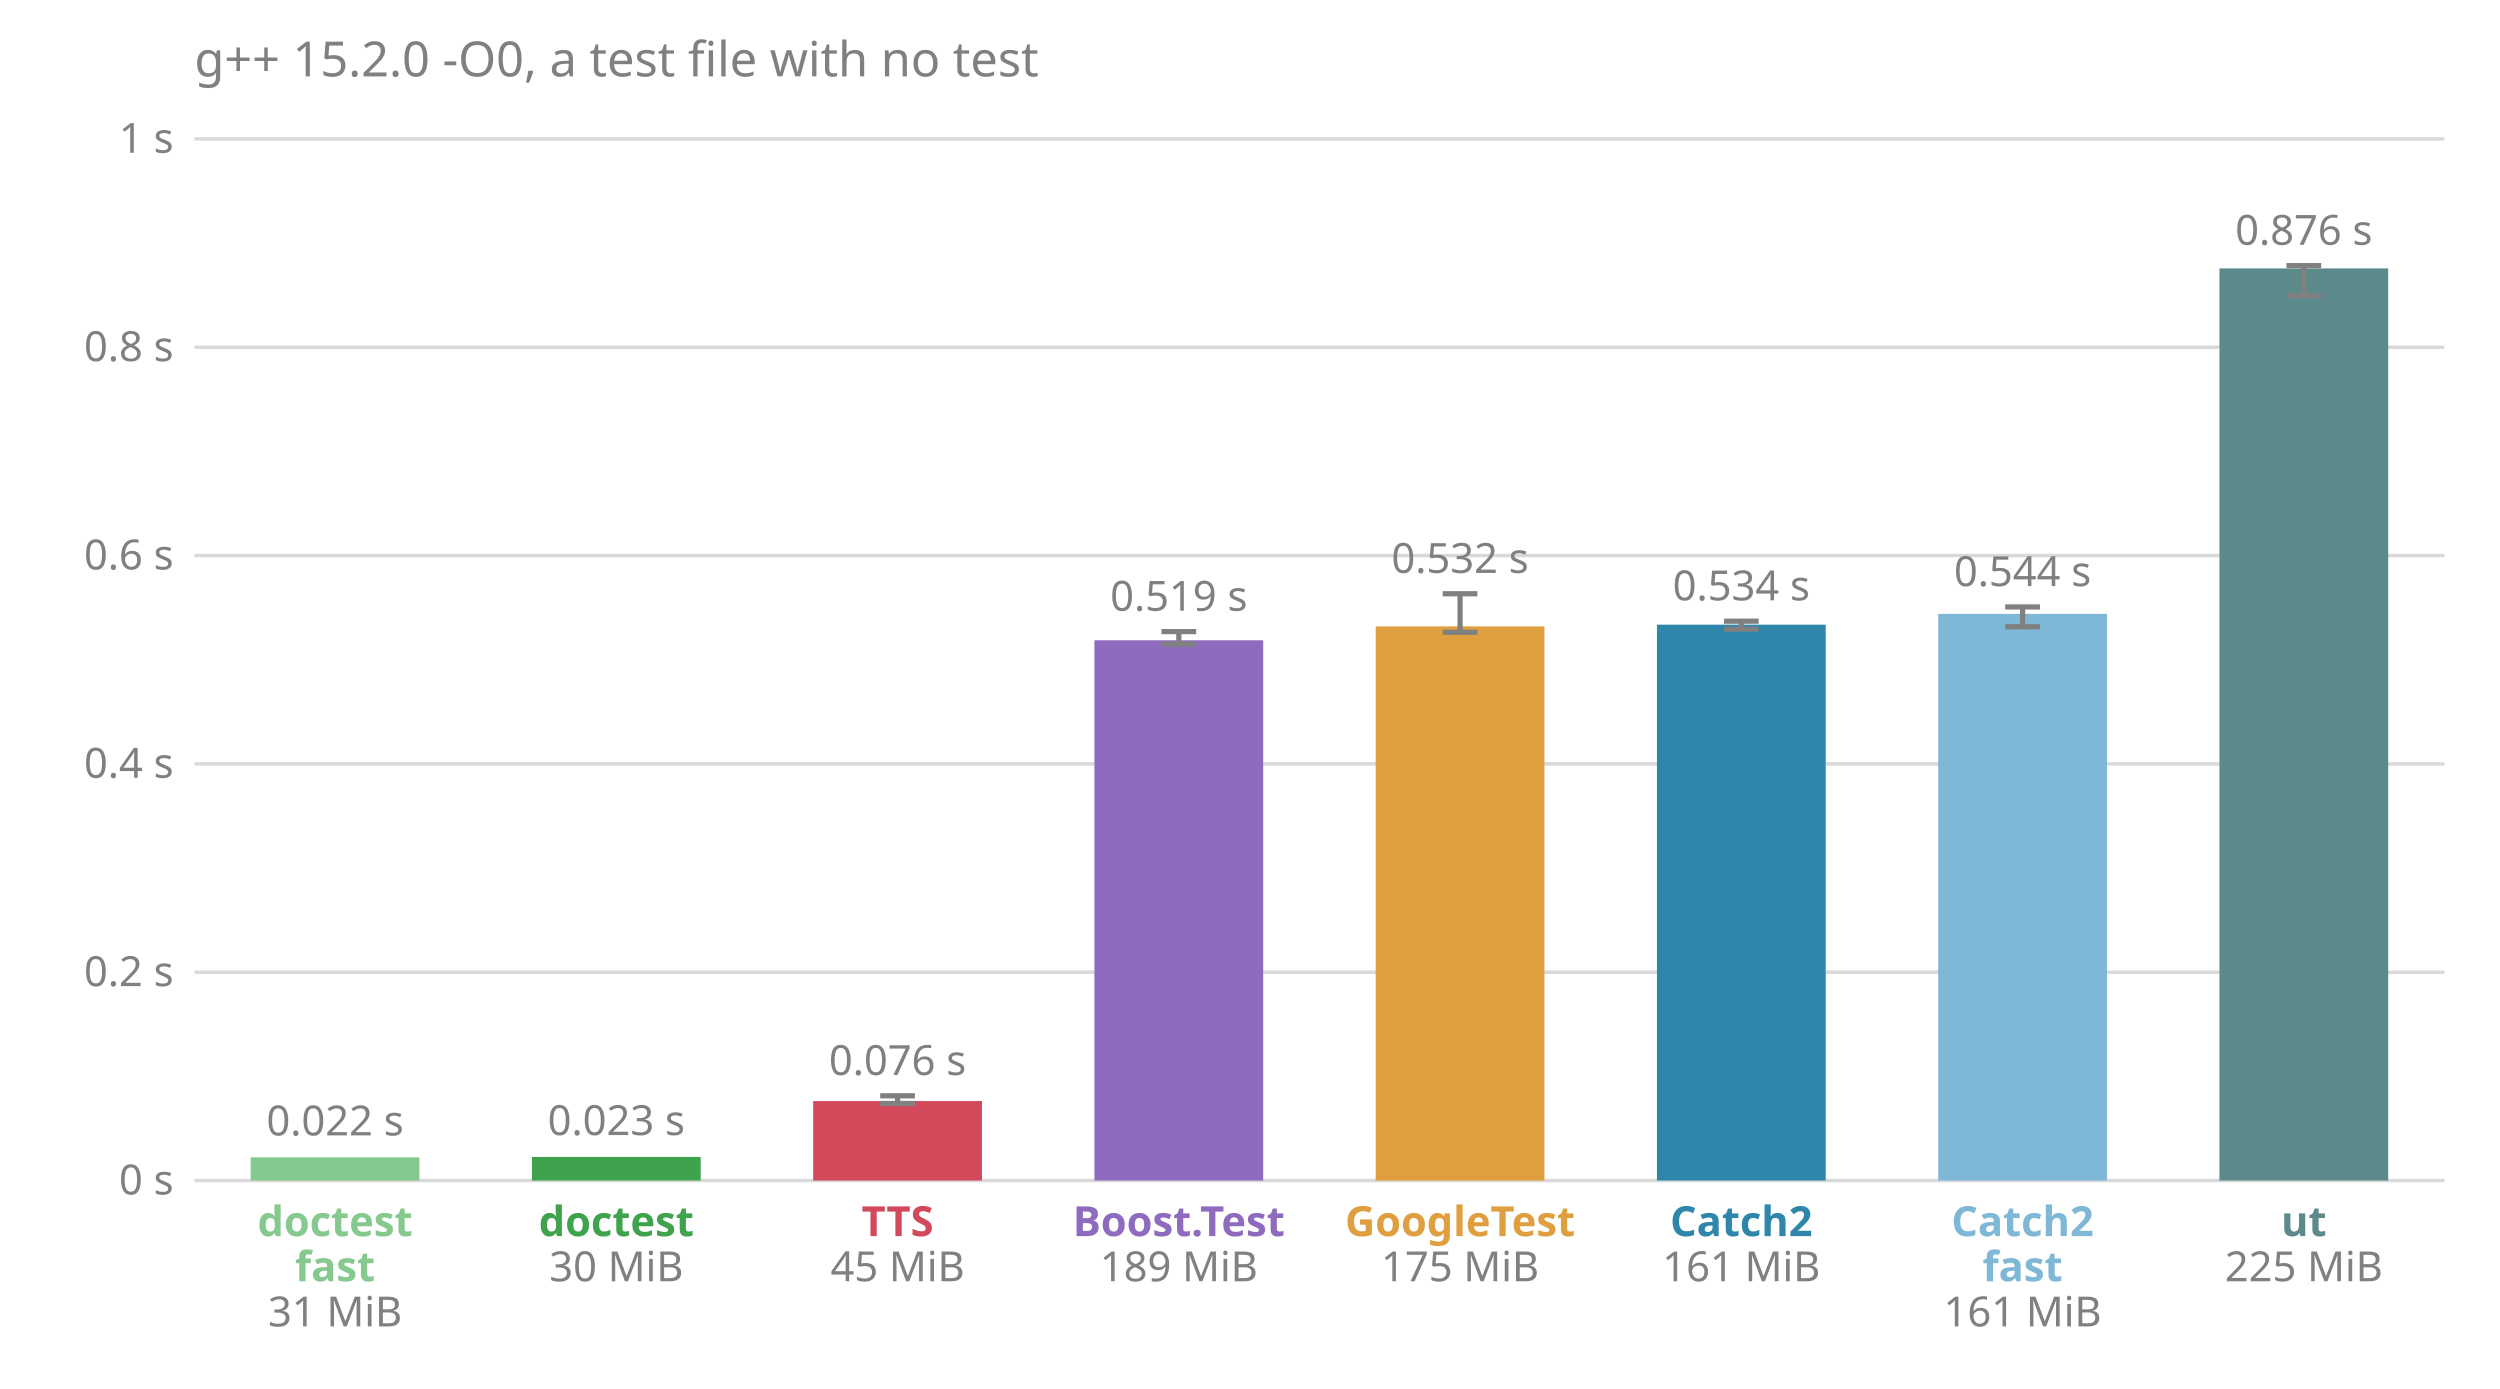
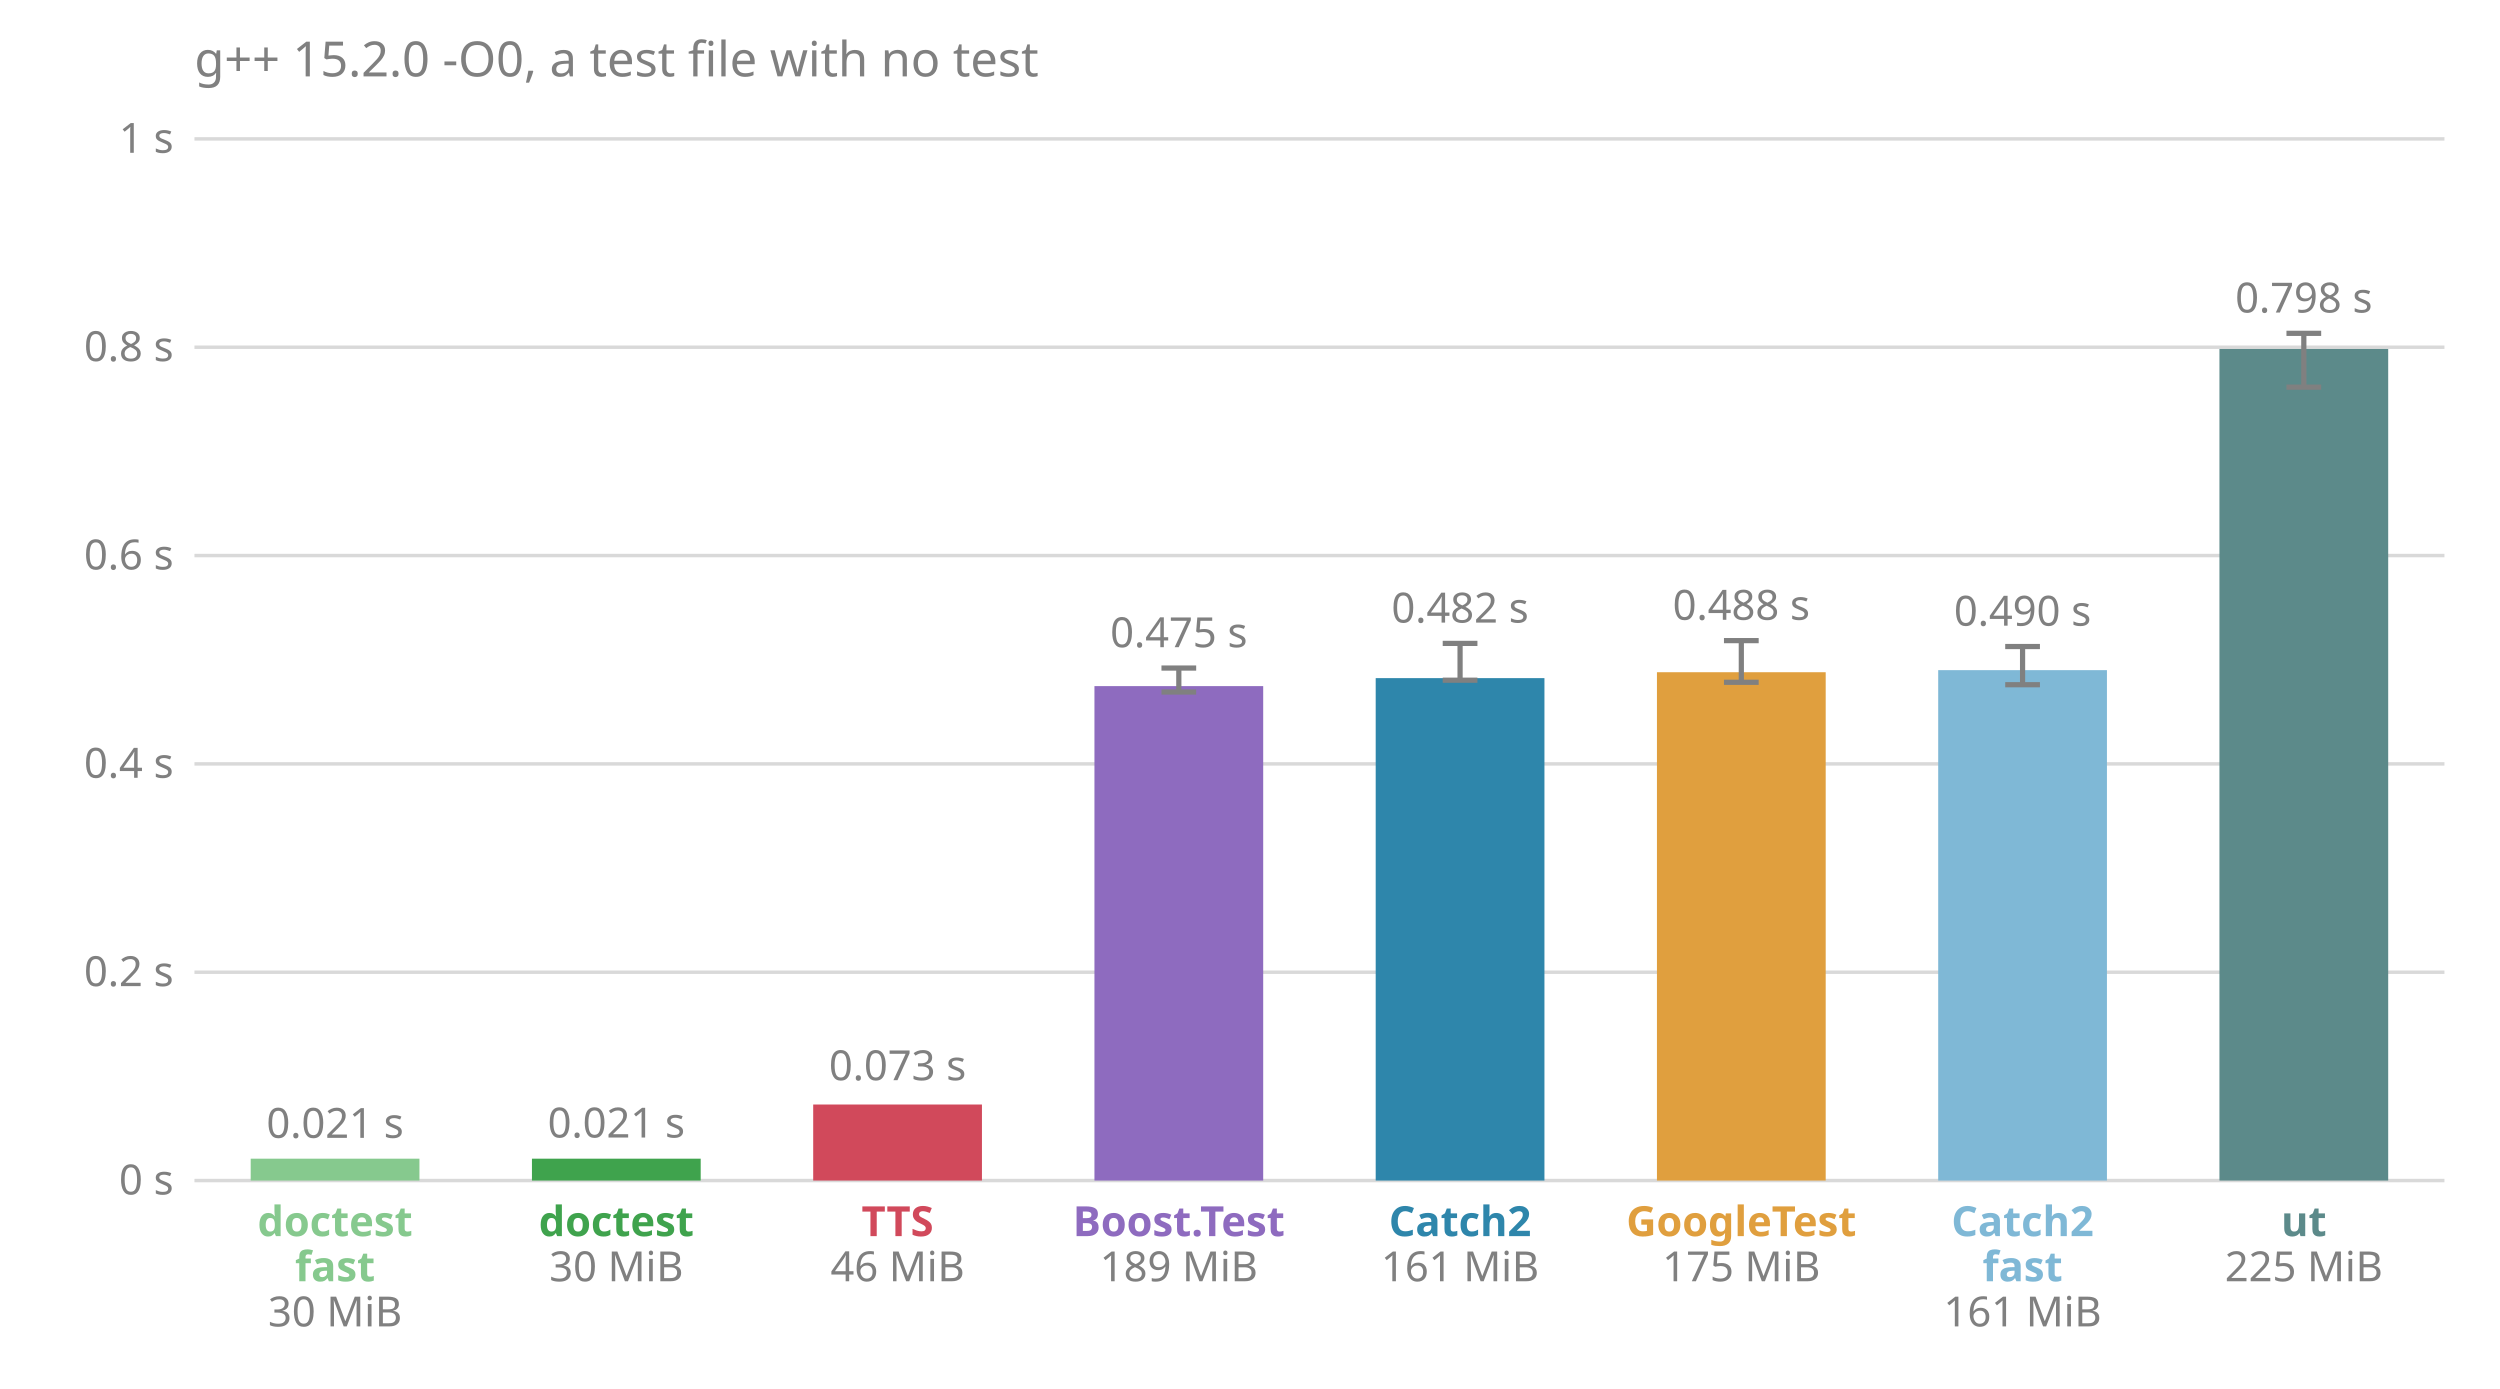
<svg xmlns="http://www.w3.org/2000/svg" viewBox="0 0 720 400" font-family="sans-serif" font-size="12">
  <text x="56.0" y="22.0" fill="#808080" font-size="14">g++ 15.2.0 -O0, a test file with no test</text>
  <line x1="56.0" x2="704.0" y1="340.0" y2="340.0" stroke="#808080" stroke-opacity="0.3" />
  <text x="50.0" y="344.0" fill="#808080" text-anchor="end">0 s</text>
  <line x1="56.0" x2="704.0" y1="280.0" y2="280.0" stroke="#808080" stroke-opacity="0.3" />
  <text x="50.0" y="284.0" fill="#808080" text-anchor="end">0.2 s</text>
  <line x1="56.0" x2="704.0" y1="220.0" y2="220.0" stroke="#808080" stroke-opacity="0.3" />
  <text x="50.0" y="224.0" fill="#808080" text-anchor="end">0.4 s</text>
  <line x1="56.0" x2="704.0" y1="160.0" y2="160.0" stroke="#808080" stroke-opacity="0.3" />
  <text x="50.0" y="164.0" fill="#808080" text-anchor="end">0.6 s</text>
  <line x1="56.0" x2="704.0" y1="100.0" y2="100.0" stroke="#808080" stroke-opacity="0.3" />
  <text x="50.0" y="104.0" fill="#808080" text-anchor="end">0.8 s</text>
  <line x1="56.0" x2="704.0" y1="40.0" y2="40.0" stroke="#808080" stroke-opacity="0.3" />
  <text x="50.0" y="44.0" fill="#808080" text-anchor="end">1 s</text>
-   <rect x="72.2" y="333.3" width="48.6" height="6.7" fill="#86c98e" />
-   <text x="96.5" y="327.0" fill="#808080" text-anchor="middle">0.022 s</text>
+   <rect x="72.2" y="333.7" width="48.6" height="6.3" fill="#86c98e" />
+   <text x="96.5" y="327.7" fill="#808080" text-anchor="middle">0.021 s</text>
  <text x="96.5" y="356.0" fill="#86c98e" font-weight="bold" text-anchor="middle">doctest</text>
  <text x="96.5" y="369.0" fill="#86c98e" font-weight="bold" text-anchor="middle">fast</text>
-   <text x="96.5" y="382.0" fill="#808080" text-anchor="middle">31 MiB</text>
-   <rect x="153.2" y="333.2" width="48.6" height="6.8" fill="#3fa34d" />
-   <text x="177.5" y="326.9" fill="#808080" text-anchor="middle">0.023 s</text>
+   <text x="96.5" y="382.0" fill="#808080" text-anchor="middle">30 MiB</text>
+   <rect x="153.2" y="333.7" width="48.6" height="6.3" fill="#3fa34d" />
+   <text x="177.5" y="327.6" fill="#808080" text-anchor="middle">0.021 s</text>
  <text x="177.5" y="356.0" fill="#3fa34d" font-weight="bold" text-anchor="middle">doctest</text>
  <text x="177.5" y="369.0" fill="#808080" text-anchor="middle">30 MiB</text>
-   <rect x="234.2" y="317.1" width="48.6" height="22.9" fill="#d1495b" />
-   <line x1="258.5" x2="258.5" y1="317.8" y2="315.6" stroke="#808080" stroke-width="1.5" />
-   <line x1="253.5" x2="263.5" y1="317.8" y2="317.8" stroke="#808080" stroke-width="1.5" />
-   <line x1="253.5" x2="263.5" y1="315.6" y2="315.6" stroke="#808080" stroke-width="1.5" />
-   <text x="258.5" y="309.6" fill="#808080" text-anchor="middle">0.076 s</text>
+   <rect x="234.2" y="318.1" width="48.6" height="21.9" fill="#d1495b" />
+   <text x="258.5" y="311.1" fill="#808080" text-anchor="middle">0.073 s</text>
  <text x="258.5" y="356.0" fill="#d1495b" font-weight="bold" text-anchor="middle">TTS</text>
-   <text x="258.5" y="369.0" fill="#808080" text-anchor="middle">45 MiB</text>
-   <rect x="315.2" y="184.4" width="48.6" height="155.6" fill="#8e6bbf" />
-   <line x1="339.5" x2="339.5" y1="185.5" y2="181.9" stroke="#808080" stroke-width="1.5" />
-   <line x1="334.5" x2="344.5" y1="185.5" y2="185.5" stroke="#808080" stroke-width="1.5" />
-   <line x1="334.5" x2="344.5" y1="181.9" y2="181.9" stroke="#808080" stroke-width="1.5" />
-   <text x="339.5" y="175.9" fill="#808080" text-anchor="middle">0.519 s</text>
+   <text x="258.5" y="369.0" fill="#808080" text-anchor="middle">46 MiB</text>
+   <rect x="315.2" y="197.6" width="48.6" height="142.4" fill="#8e6bbf" />
+   <line x1="339.5" x2="339.5" y1="199.3" y2="192.4" stroke="#808080" stroke-width="1.5" />
+   <line x1="334.5" x2="344.5" y1="199.3" y2="199.3" stroke="#808080" stroke-width="1.5" />
+   <line x1="334.5" x2="344.5" y1="192.4" y2="192.4" stroke="#808080" stroke-width="1.5" />
+   <text x="339.5" y="186.4" fill="#808080" text-anchor="middle">0.475 s</text>
  <text x="339.5" y="356.0" fill="#8e6bbf" font-weight="bold" text-anchor="middle">Boost.Test</text>
  <text x="339.5" y="369.0" fill="#808080" text-anchor="middle">189 MiB</text>
-   <rect x="396.2" y="180.4" width="48.6" height="159.6" fill="#e09f3e" />
-   <line x1="420.5" x2="420.5" y1="182.1" y2="171.0" stroke="#808080" stroke-width="1.5" />
-   <line x1="415.5" x2="425.5" y1="182.1" y2="182.1" stroke="#808080" stroke-width="1.5" />
-   <line x1="415.5" x2="425.5" y1="171.0" y2="171.0" stroke="#808080" stroke-width="1.5" />
-   <text x="420.5" y="165.0" fill="#808080" text-anchor="middle">0.532 s</text>
-   <text x="420.5" y="356.0" fill="#e09f3e" font-weight="bold" text-anchor="middle">GoogleTest</text>
-   <text x="420.5" y="369.0" fill="#808080" text-anchor="middle">175 MiB</text>
-   <rect x="477.2" y="179.9" width="48.6" height="160.1" fill="#2e86ab" />
-   <line x1="501.5" x2="501.5" y1="181.2" y2="178.9" stroke="#808080" stroke-width="1.5" />
-   <line x1="496.5" x2="506.5" y1="181.2" y2="181.2" stroke="#808080" stroke-width="1.5" />
-   <line x1="496.5" x2="506.5" y1="178.9" y2="178.9" stroke="#808080" stroke-width="1.5" />
-   <text x="501.5" y="172.9" fill="#808080" text-anchor="middle">0.534 s</text>
-   <text x="501.5" y="356.0" fill="#2e86ab" font-weight="bold" text-anchor="middle">Catch2</text>
-   <text x="501.5" y="369.0" fill="#808080" text-anchor="middle">161 MiB</text>
-   <rect x="558.2" y="176.8" width="48.6" height="163.2" fill="#7fb8d6" />
-   <line x1="582.5" x2="582.5" y1="180.5" y2="174.8" stroke="#808080" stroke-width="1.5" />
-   <line x1="577.5" x2="587.5" y1="180.5" y2="180.5" stroke="#808080" stroke-width="1.5" />
-   <line x1="577.5" x2="587.5" y1="174.8" y2="174.8" stroke="#808080" stroke-width="1.5" />
-   <text x="582.5" y="168.8" fill="#808080" text-anchor="middle">0.544 s</text>
+   <rect x="396.2" y="195.3" width="48.6" height="144.7" fill="#2e86ab" />
+   <line x1="420.5" x2="420.5" y1="195.9" y2="185.3" stroke="#808080" stroke-width="1.5" />
+   <line x1="415.5" x2="425.5" y1="195.9" y2="195.9" stroke="#808080" stroke-width="1.5" />
+   <line x1="415.5" x2="425.5" y1="185.3" y2="185.3" stroke="#808080" stroke-width="1.5" />
+   <text x="420.5" y="179.3" fill="#808080" text-anchor="middle">0.482 s</text>
+   <text x="420.5" y="356.0" fill="#2e86ab" font-weight="bold" text-anchor="middle">Catch2</text>
+   <text x="420.5" y="369.0" fill="#808080" text-anchor="middle">161 MiB</text>
+   <rect x="477.2" y="193.6" width="48.6" height="146.4" fill="#e09f3e" />
+   <line x1="501.5" x2="501.5" y1="196.5" y2="184.5" stroke="#808080" stroke-width="1.5" />
+   <line x1="496.5" x2="506.5" y1="196.5" y2="196.5" stroke="#808080" stroke-width="1.5" />
+   <line x1="496.5" x2="506.5" y1="184.5" y2="184.5" stroke="#808080" stroke-width="1.5" />
+   <text x="501.5" y="178.5" fill="#808080" text-anchor="middle">0.488 s</text>
+   <text x="501.5" y="356.0" fill="#e09f3e" font-weight="bold" text-anchor="middle">GoogleTest</text>
+   <text x="501.5" y="369.0" fill="#808080" text-anchor="middle">175 MiB</text>
+   <rect x="558.2" y="193.0" width="48.6" height="147.0" fill="#7fb8d6" />
+   <line x1="582.5" x2="582.5" y1="197.2" y2="186.2" stroke="#808080" stroke-width="1.5" />
+   <line x1="577.5" x2="587.5" y1="197.2" y2="197.2" stroke="#808080" stroke-width="1.5" />
+   <line x1="577.5" x2="587.5" y1="186.2" y2="186.2" stroke="#808080" stroke-width="1.5" />
+   <text x="582.5" y="180.2" fill="#808080" text-anchor="middle">0.490 s</text>
  <text x="582.5" y="356.0" fill="#7fb8d6" font-weight="bold" text-anchor="middle">Catch2</text>
  <text x="582.5" y="369.0" fill="#7fb8d6" font-weight="bold" text-anchor="middle">fast</text>
  <text x="582.5" y="382.0" fill="#808080" text-anchor="middle">161 MiB</text>
-   <rect x="639.2" y="77.3" width="48.6" height="262.7" fill="#5c8a8a" />
-   <line x1="663.5" x2="663.5" y1="85.2" y2="76.5" stroke="#808080" stroke-width="1.5" />
-   <line x1="658.5" x2="668.5" y1="85.2" y2="85.2" stroke="#808080" stroke-width="1.5" />
-   <line x1="658.5" x2="668.5" y1="76.5" y2="76.5" stroke="#808080" stroke-width="1.5" />
-   <text x="663.5" y="70.5" fill="#808080" text-anchor="middle">0.876 s</text>
+   <rect x="639.2" y="100.5" width="48.6" height="239.5" fill="#5c8a8a" />
+   <line x1="663.5" x2="663.5" y1="111.5" y2="96.0" stroke="#808080" stroke-width="1.5" />
+   <line x1="658.5" x2="668.5" y1="111.5" y2="111.5" stroke="#808080" stroke-width="1.5" />
+   <line x1="658.5" x2="668.5" y1="96.0" y2="96.0" stroke="#808080" stroke-width="1.5" />
+   <text x="663.5" y="90.0" fill="#808080" text-anchor="middle">0.798 s</text>
  <text x="663.5" y="356.0" fill="#5c8a8a" font-weight="bold" text-anchor="middle">ut</text>
  <text x="663.5" y="369.0" fill="#808080" text-anchor="middle">225 MiB</text>
</svg>
